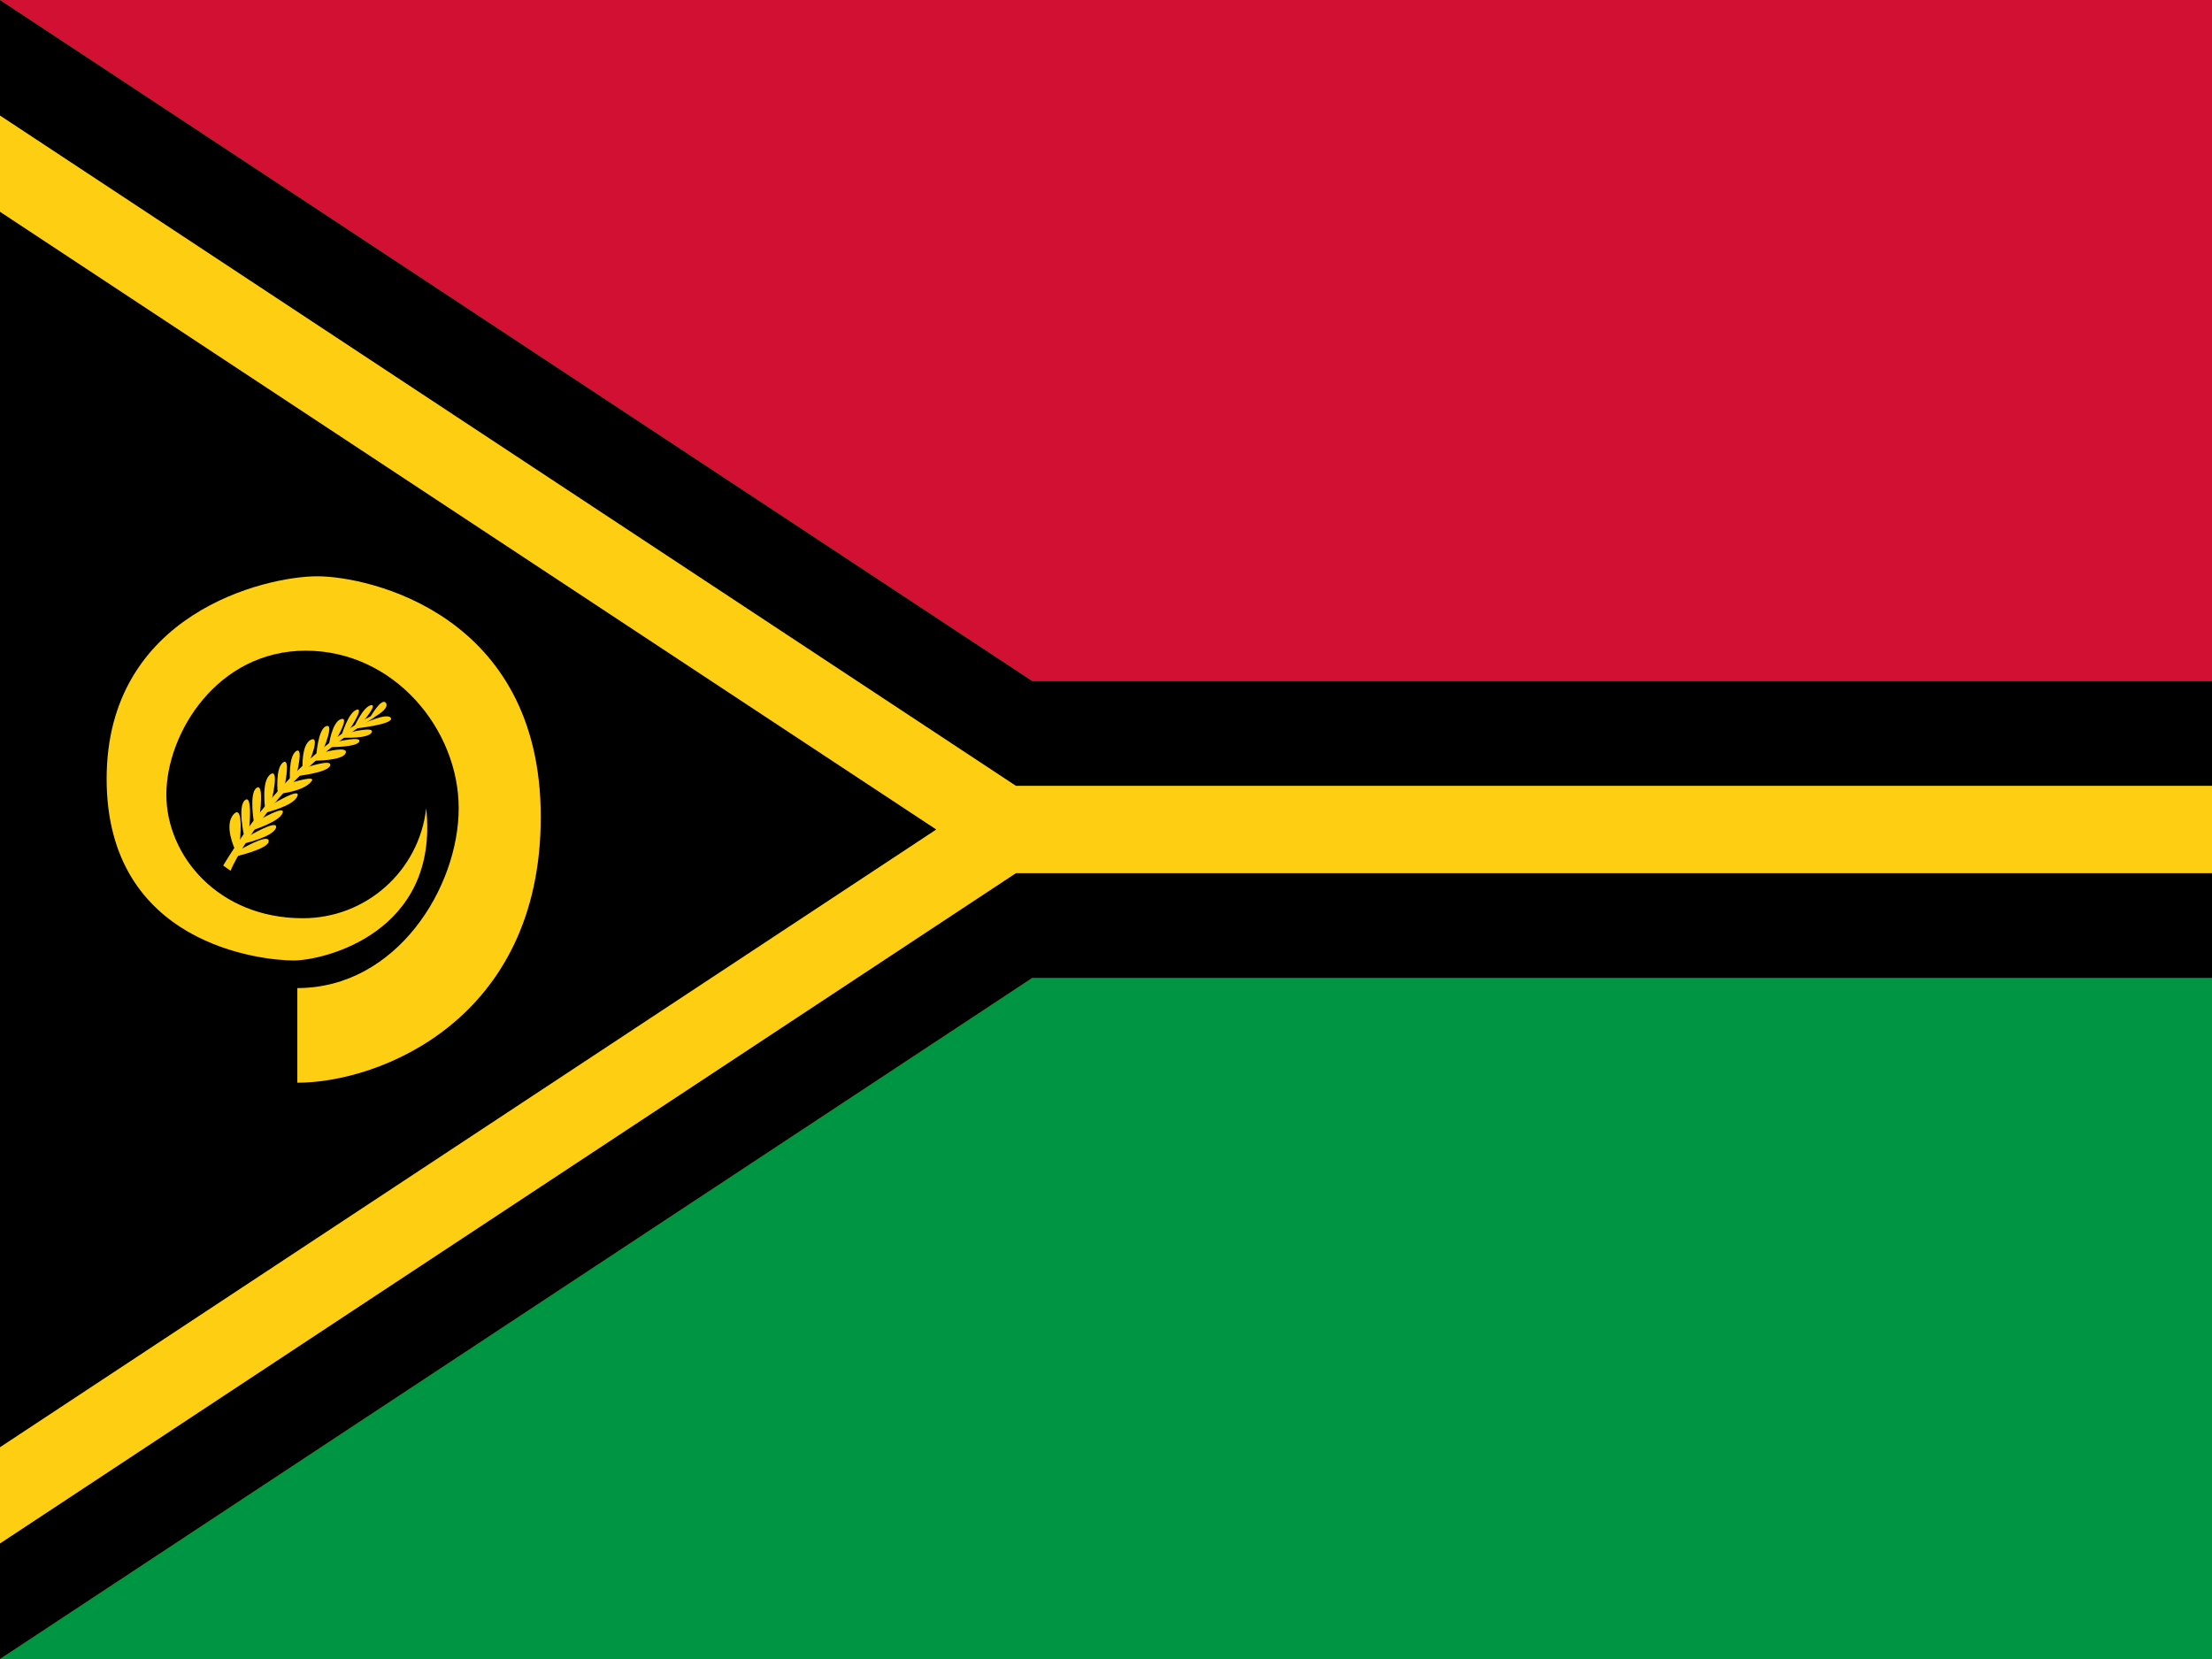
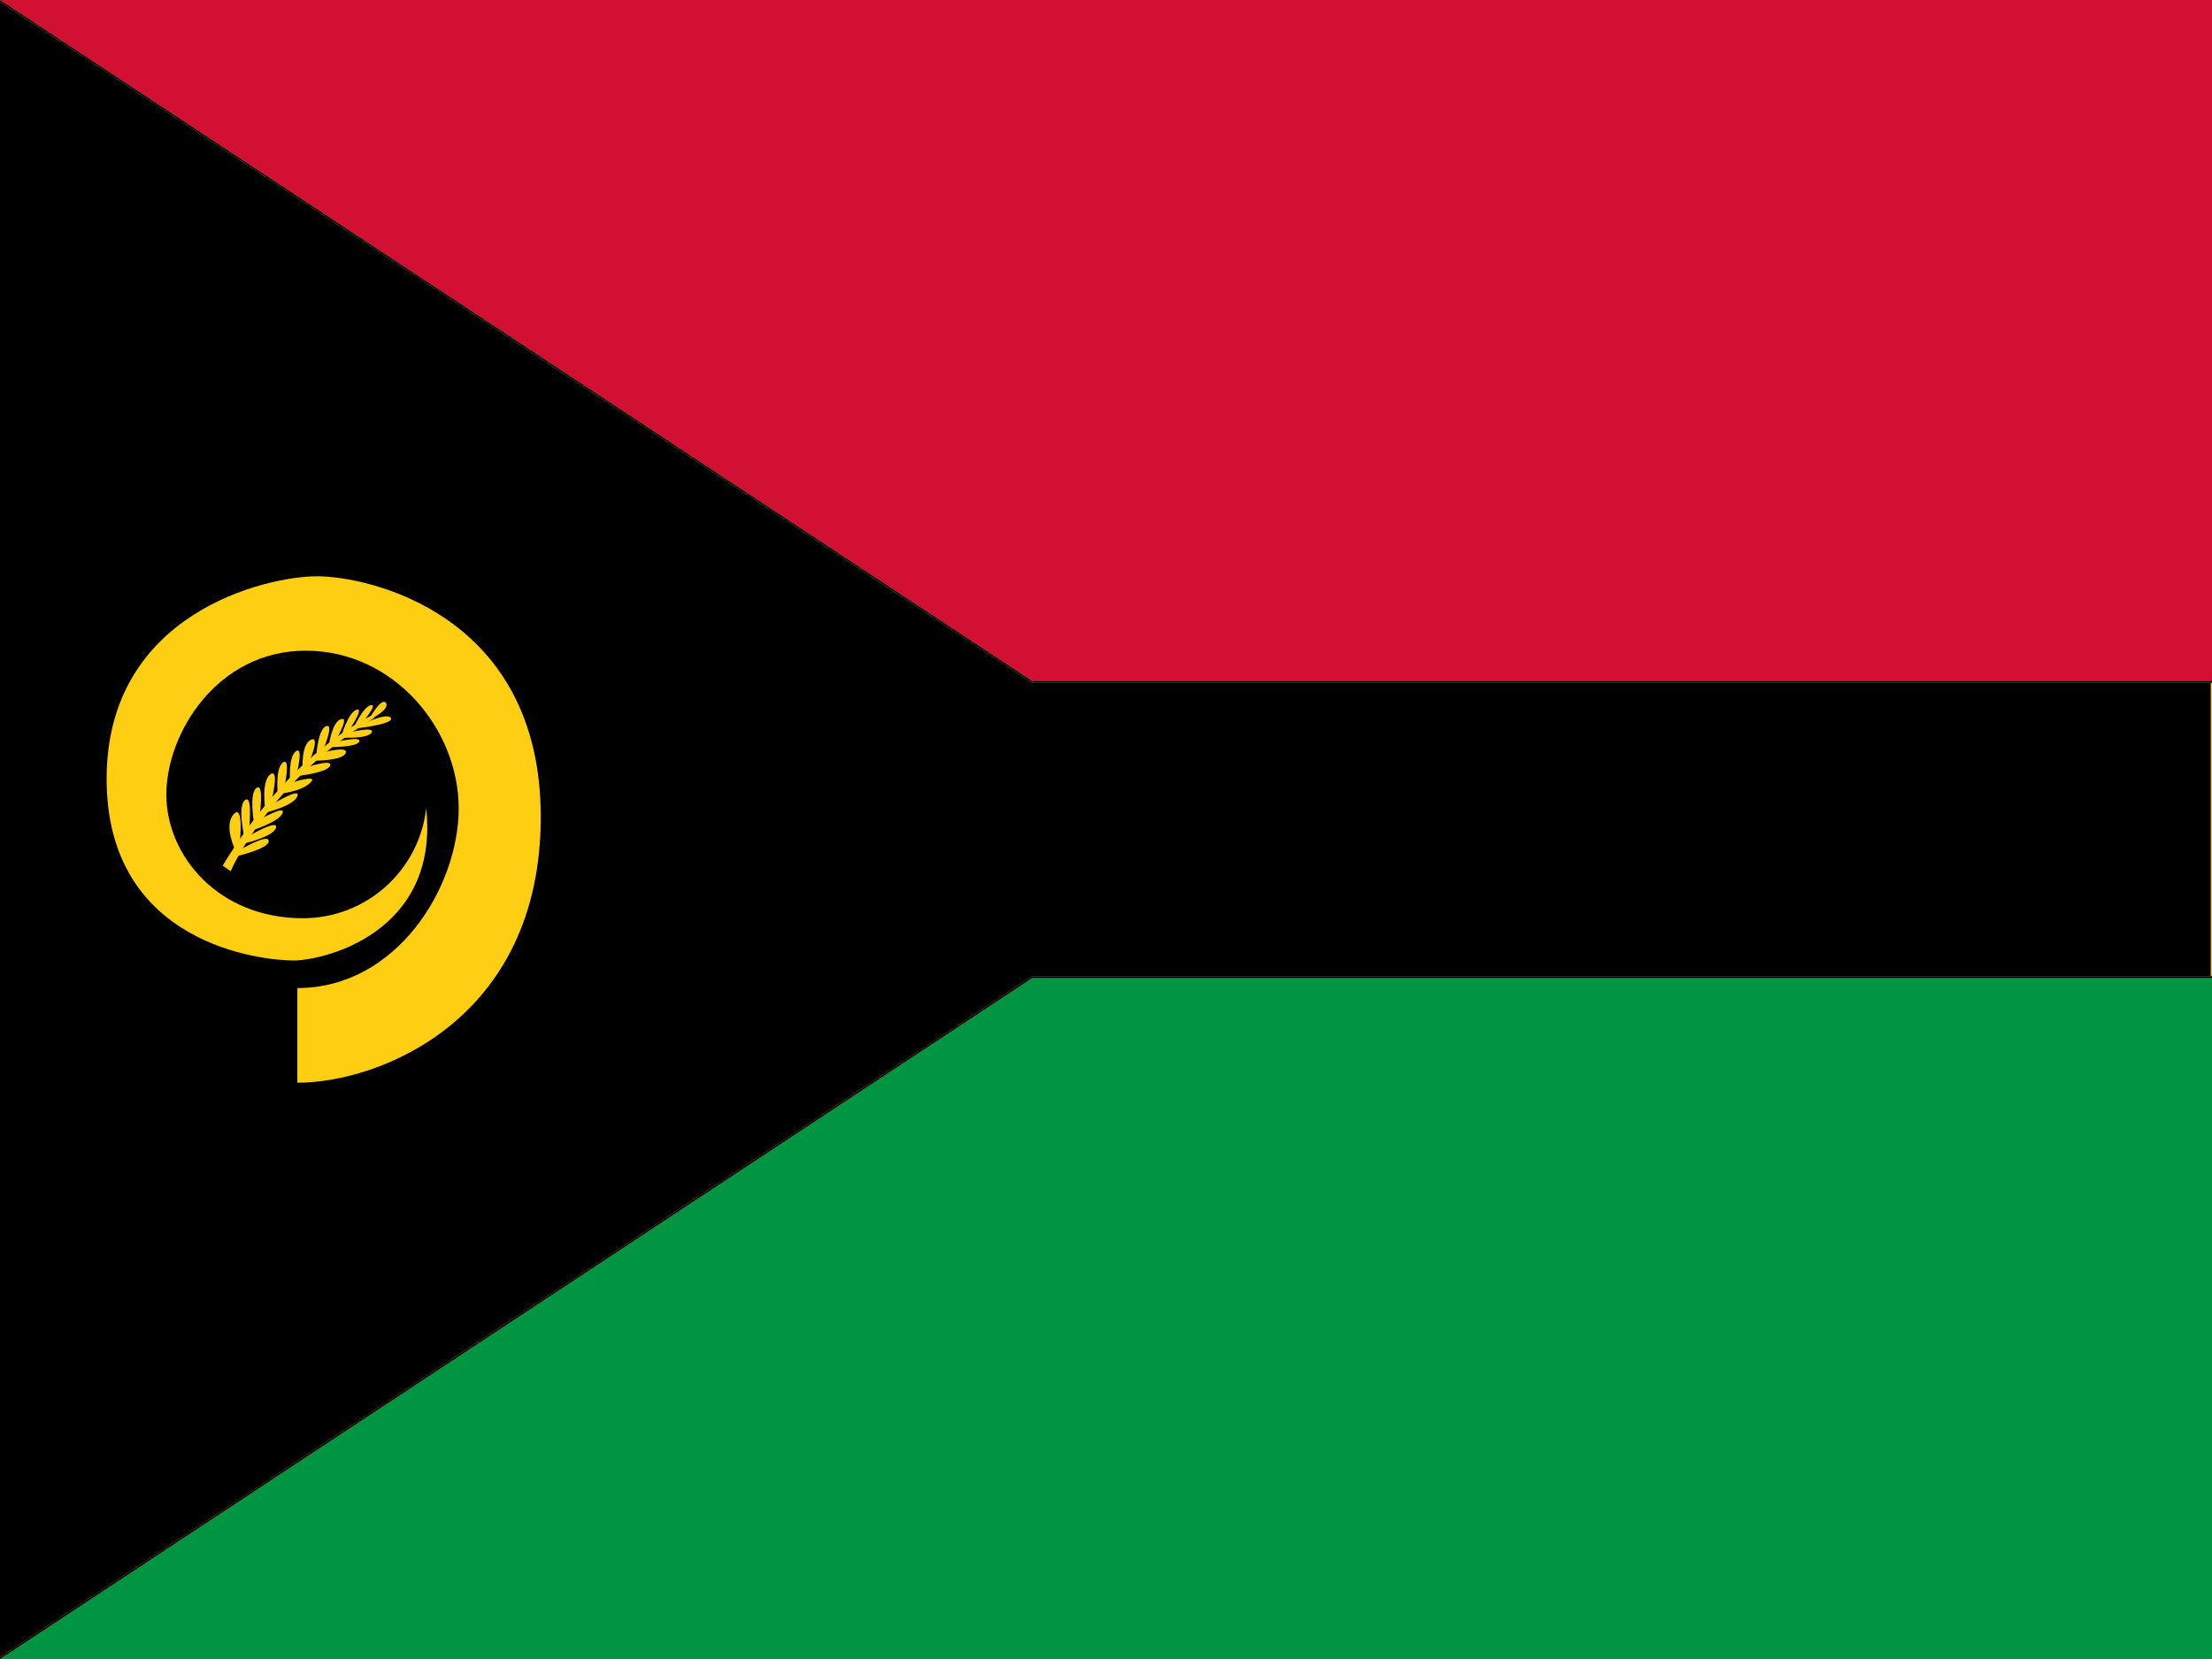
<svg xmlns="http://www.w3.org/2000/svg" xmlnsXlink="http://www.w3.org/1999/xlink" id="flag-icons-vu" viewBox="0 0 640 480">
  <defs>
    <clipPath id="a">
      <path d="M0 0v475l420-195h480v-85H420Z" />
    </clipPath>
  </defs>
  <path fill="#009543" d="M0 0h640v480H0z" />
  <path fill="#d21034" d="M0 0h640v240H0z" />
  <g clip-path="url(#a)" transform="scale(.71111 1.01053)">
-     <path stroke="#fdce12" stroke-width="110" d="m0 0 420 195h480v85H420L0 475" />
-     <path fill="none" stroke="#000" stroke-width="60" d="m0 0 420 195h480m0 85H420L0 475" />
+     <path stroke="#fdce12" strokeWidth="110" d="m0 0 420 195h480v85H420L0 475" />
+     <path fill="none" stroke="#000" strokeWidth="60" d="m0 0 420 195h480m0 85H420L0 475" />
  </g>
  <g fill="#fdce12" transform="translate(-22) scale(1.01053)">
    <path d="M106.9 283v27c23.5 0 69.7-18 69.7-76.1 0-58.1-49.3-68.9-64-68.9-14.8 0-60.3 10.6-60.3 58 0 47.6 44.7 52 53.5 52 8.8 0 41.8-8 38-43.6a35.5 35.5 0 0 1-35.4 31.5c-24 0-39-17.8-39-35.4 0-17.6 14.6-41.2 39.9-41.2 25.3 0 43.8 22.5 43.8 45.1 0 22.7-17.8 51.5-46.2 51.5z" />
    <g id="b">
-       <path stroke="#fdce12" stroke-width=".8" d="m86.2 247.7 1.4 1s11.2-25.5 41.1-43.6c-3.8 2-23.8 12-42.5 42.6z" />
+       <path stroke="#fdce12" strokeWidth=".8" d="m86.2 247.7 1.4 1s11.2-25.5 41.1-43.6c-3.8 2-23.8 12-42.5 42.6z" />
      <path d="M89.1 243.3s-3.4-7-.4-10.2c3-3.1 1.7 8.3 1.7 8.3l1.3-1.9s-2-8.6.2-10.4c2.3-1.9 1.2 8.3 1.2 8.3l1.4-1.8s-1.5-8.4.7-10c2.3-1.6.9 8 .9 8l1.6-2s-1.2-8 1.5-9.9c2.7-1.9.3 7.6.3 7.6l1.8-2s-.8-7.3 1.5-9c2.3-1.6.4 7 .4 7l1.6-1.8s-.5-6.8 1.7-8.4c2.3-1.6.2 6.5.2 6.5l1.7-1.6s-.4-6.9 2.4-8.2c2.8-1.3-.5 6.4-.5 6.4l2-1.6s.5-8 2.9-8.7c2.4-.8-1 7-1 7l1.7-1.4s.9-6.8 3.5-7.6c2.7-.9-1.6 6.2-1.6 6.2l1.7-1.3s1.9-6.8 4.4-7.6c2.4-.7-2.6 6.5-2.6 6.5l1.7-1.2s2.7-6.2 5-6.6c2.1-.4-2.6 5.1-2.6 5.1l2.1-1.2s3.5-6.4 4.8-4.5c1.2 2-5 4.9-5 4.9l-2 1.2s7.5-3.6 8.4-1.8c.9 1.8-10.3 3-10.3 3l-1.8 1.2s7.5-2 6.6-.1c-1 1.9-8.4 1.5-8.4 1.5l-1.7 1.2s7.5-1.8 6.5 0c-1 1.6-8.3 1.5-8.3 1.5l-1.8 1.5s7.3-2 6.2.3c-1 2.2-9.4 2.1-9.4 2.1l-2 2s7.7-2.7 7-.6c-.6 2-9.4 3-9.4 3l-2 2s8.3-2.7 5.8-.2c-2.4 2.6-8.5 3.2-8.5 3.2l-2.3 3s8.2-5 7-2.2c-1.1 2.8-9.2 4.7-9.2 4.7l-1.6 2s7.4-4.3 6.6-2c-.7 2.5-8.6 5-8.6 5l-1.3 1.8s8.7-5.2 8-2.5c-.8 2.6-9.1 4.5-9.1 4.5l-1 1.7s8-4.7 8-2.4c.2 2.2-9.4 4.4-9.4 4.4l-.2-1.9z" />
    </g>
    <use xlinkHref="#b" width="100%" height="100%" transform="matrix(-1 0 0 1 220 0)" />
  </g>
</svg>
